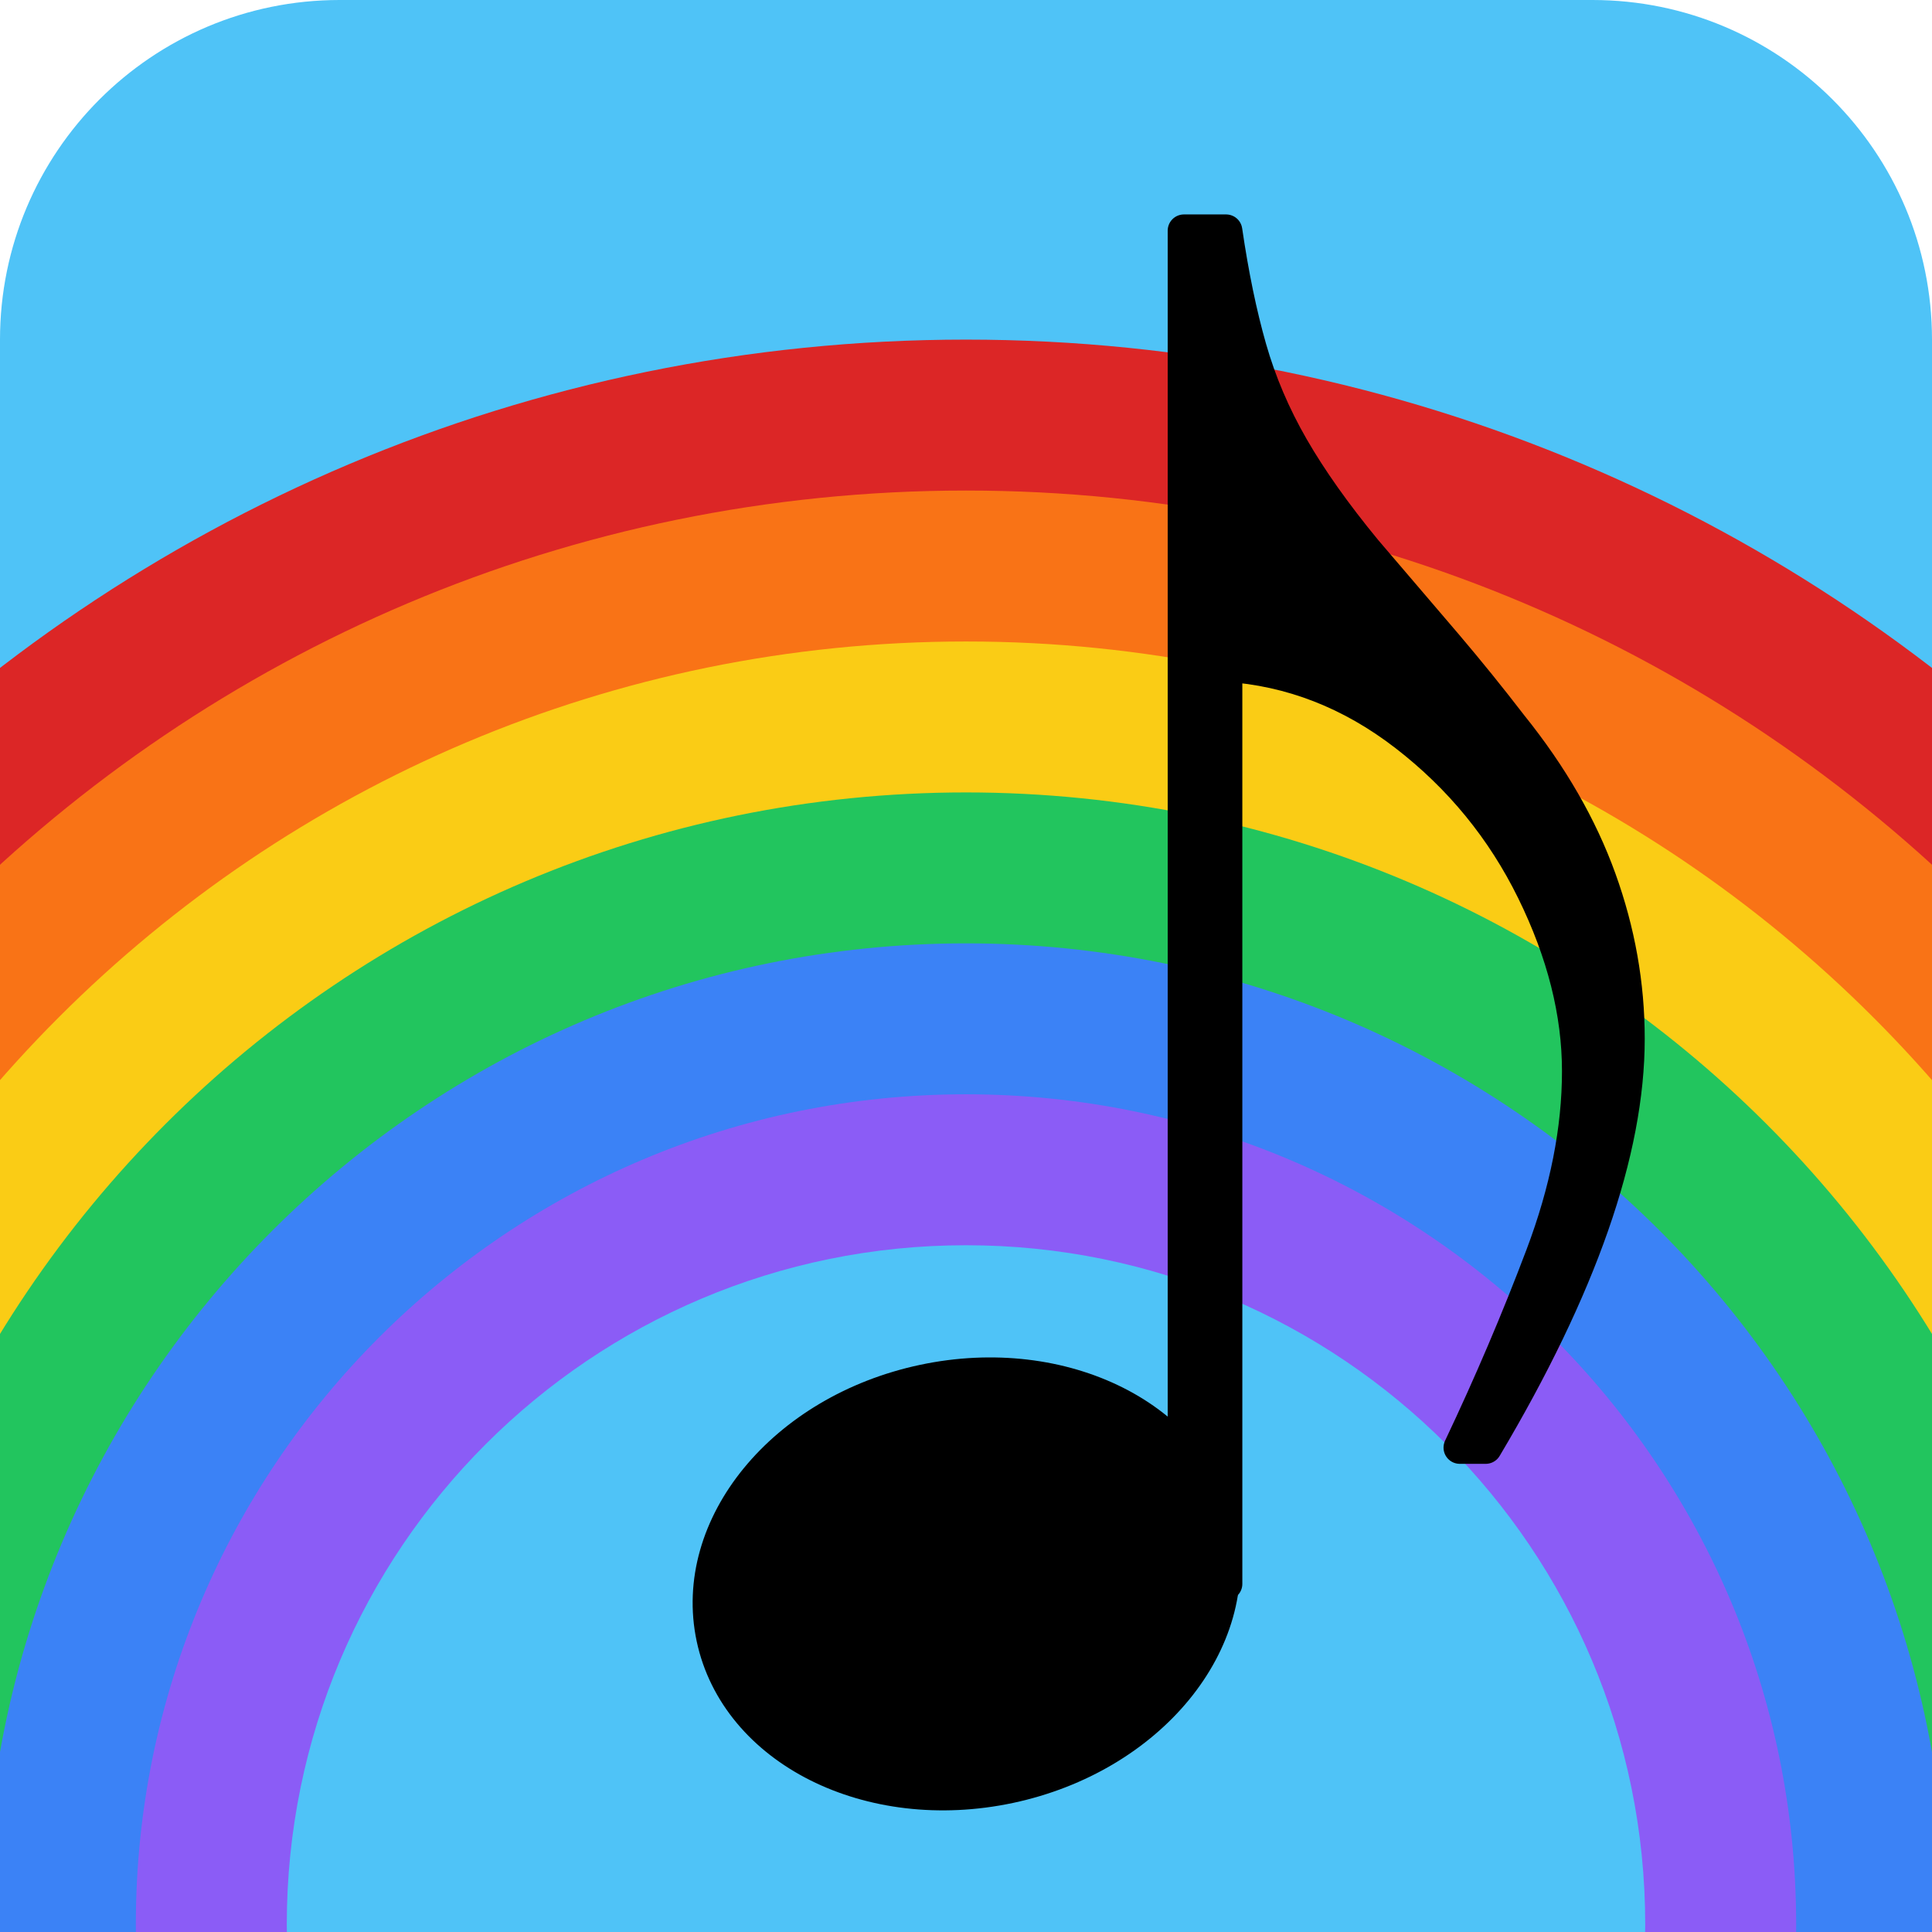
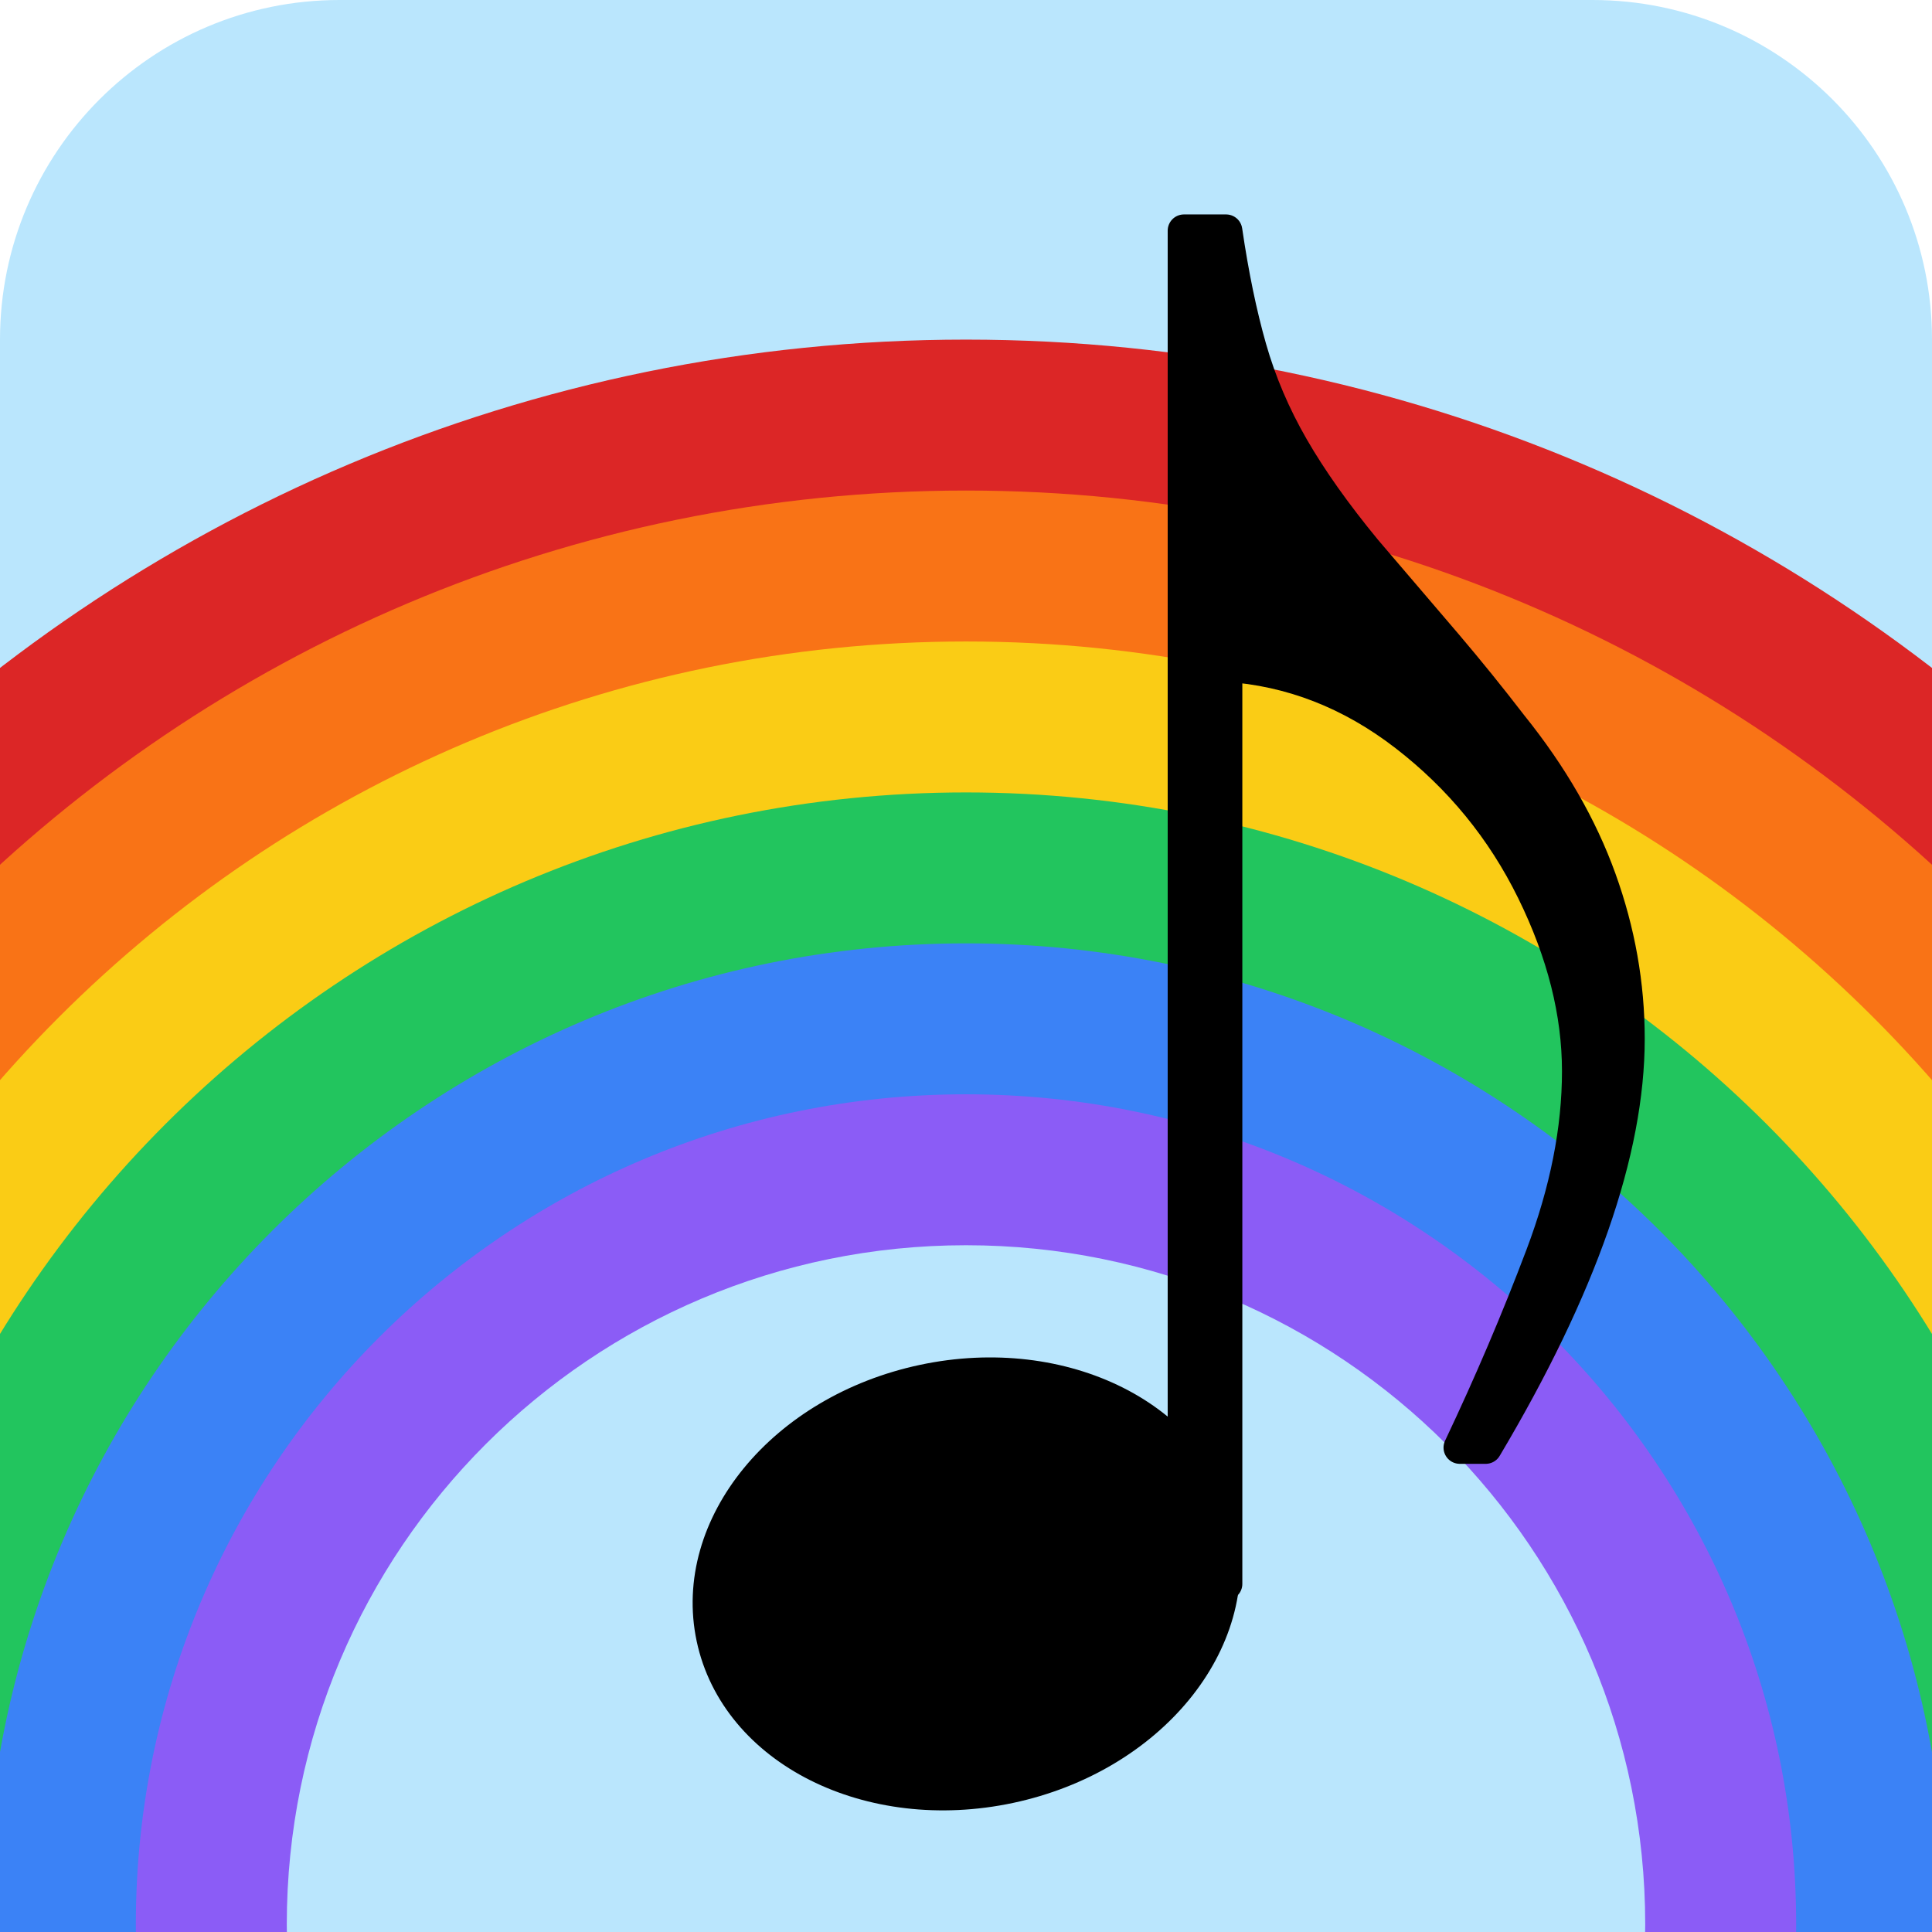
<svg xmlns="http://www.w3.org/2000/svg" viewBox="0 0 512 512">
-   <rect width="512" height="512" rx="90" fill="#4FC3F7" />
+   <rect width="512" height="512" rx="90" fill="#bae6fd" />
  <circle cx="256" cy="510" r="420" fill="#dc2626" />
  <circle cx="256" cy="510" r="380" fill="#f97316" />
  <circle cx="256" cy="510" r="340" fill="#facc15" />
  <circle cx="256" cy="510" r="300" fill="#22c55e" />
  <circle cx="256" cy="510" r="260" fill="#3b82f6" />
  <circle cx="256" cy="510" r="220" fill="#8b5cf6" />
-   <circle cx="256" cy="510" r="180" fill="#4FC3F7" />
+   <circle cx="256" cy="510" r="180" fill="#bae6fd" />
  <g transform="translate(174, 495) scale(0.43, -0.43)" fill="#000000" stroke="#000000" stroke-width="20" stroke-linejoin="round">
    <path d="M325 1009H351Q357 968 366.0 936.5Q375 905 392.0 875.5Q409 846 437 812Q467 777 487.0 753.5Q507 730 527 704Q564 658 581.5 609.5Q599 561 599 511Q599 407 511 259H495Q523 318 545.5 377.5Q568 437 568 491Q568 545 540 602Q512 659 461.5 698.0Q411 737 351 741V175L325 175Z" />
    <ellipse cx="191" cy="175" rx="160" ry="128" transform="rotate(12 191 175)" />
  </g>
</svg>
